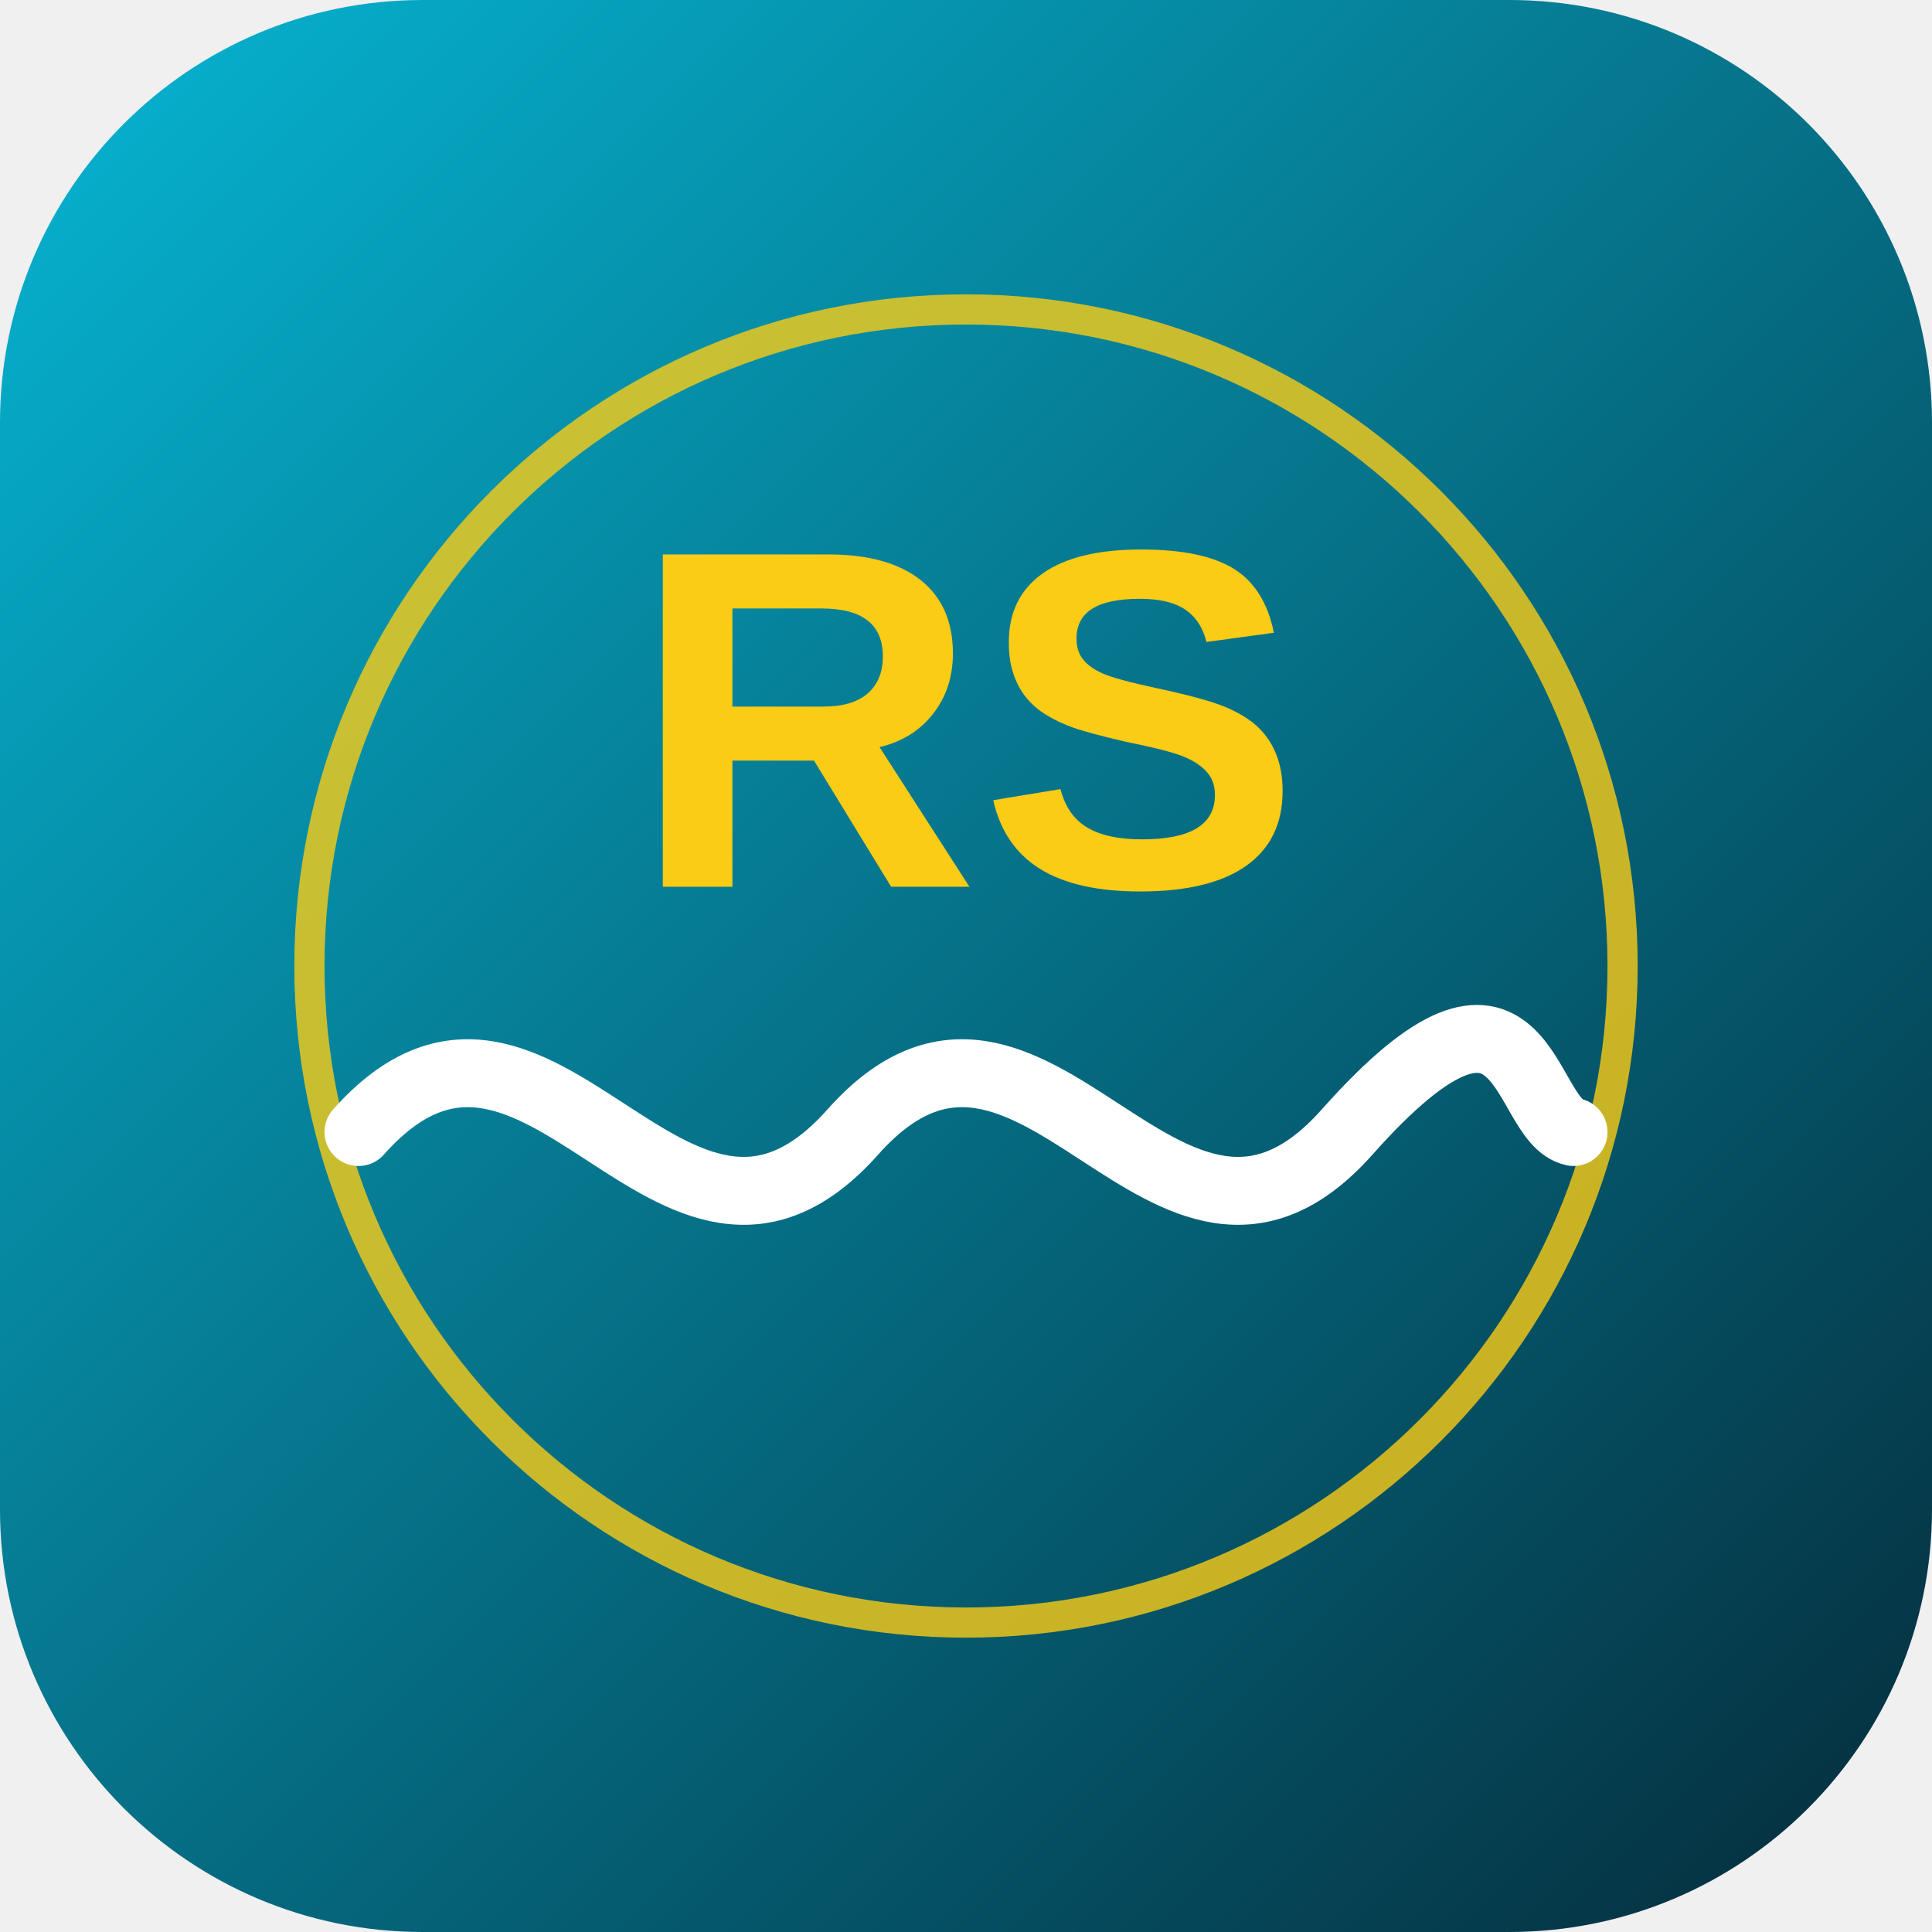
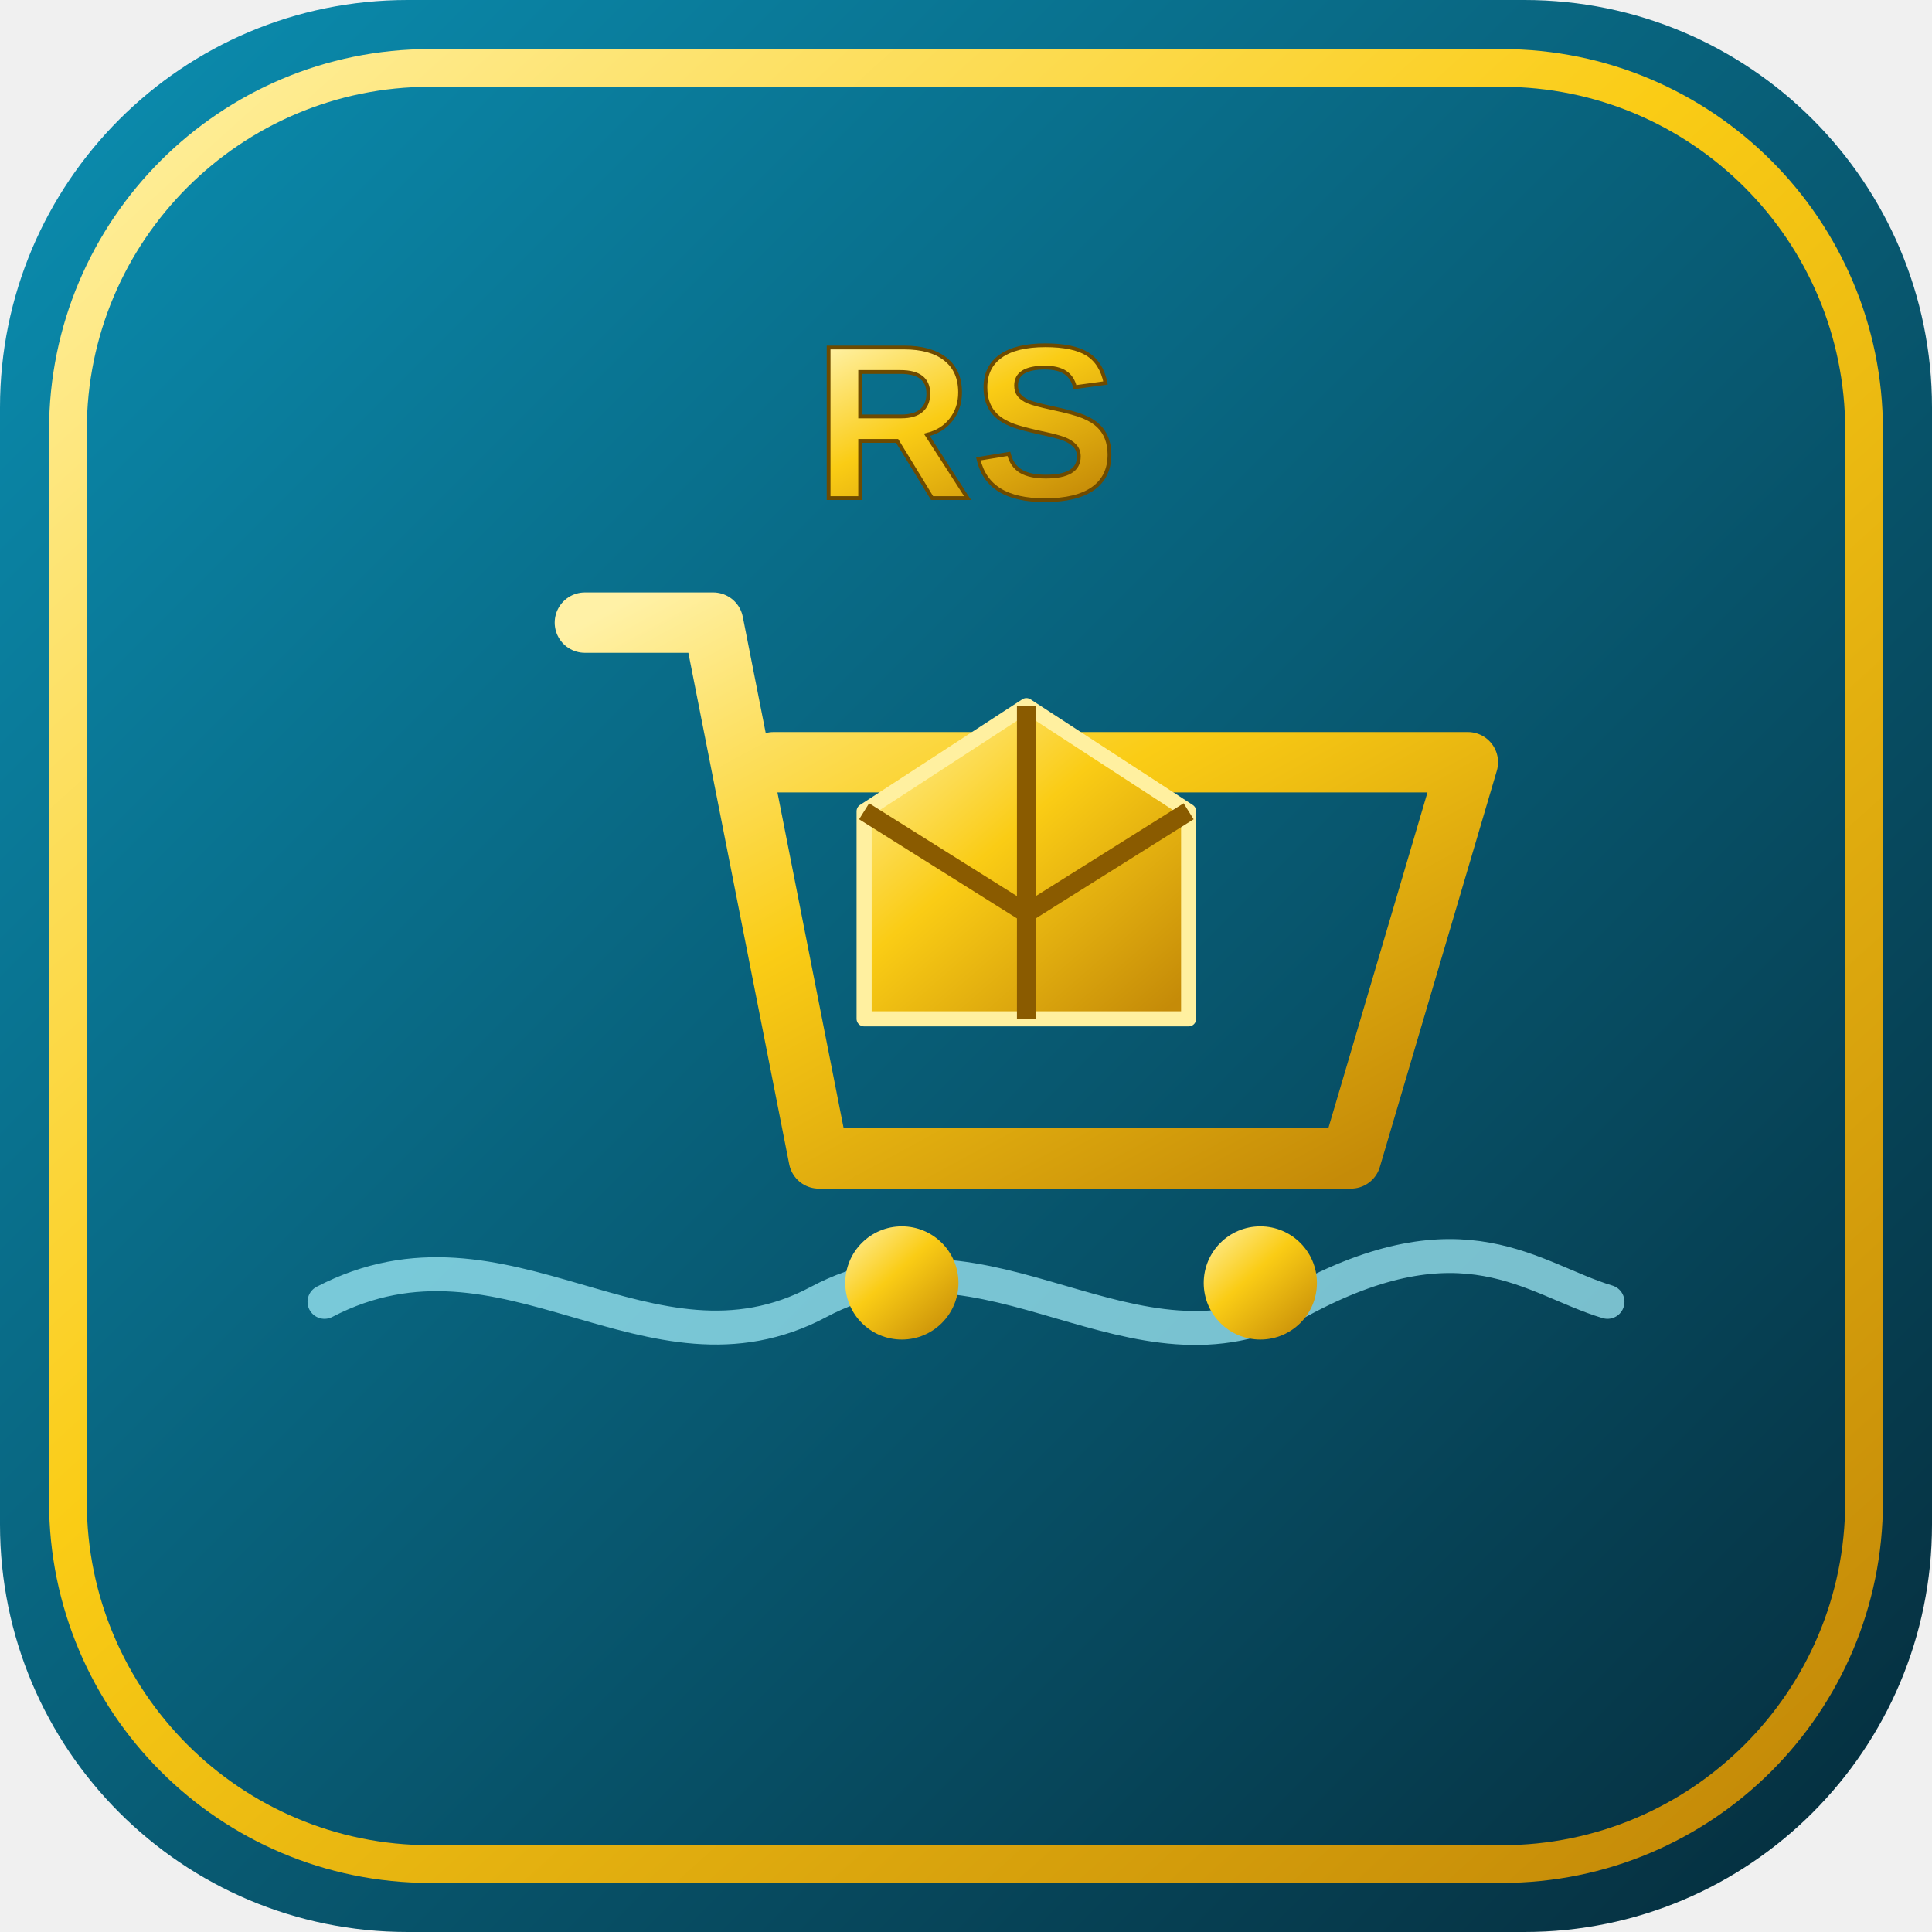
<svg xmlns="http://www.w3.org/2000/svg" width="512" height="512" viewBox="0 0 512 512">
  <defs>
-     <linearGradient id="g" x1="0" y1="0" x2="1" y2="1">
-       <stop stop-color="#06b6d4" />
+     <linearGradient id="bg" x1="0" y1="0" x2="1" y2="1">
+       <stop stop-color="#0b8fb2" />
      <stop offset="1" stop-color="#052b3a" />
    </linearGradient>
+     <linearGradient id="gold" x1="0" y1="0" x2="0.9" y2="1">
+       <stop stop-color="#fff1a6" />
+       <stop offset=".45" stop-color="#facc15" />
+       <stop offset="1" stop-color="#c58b08" />
+     </linearGradient>
  </defs>
-   <rect width="512" height="512" rx="112" fill="url(#g)" />
-   <circle cx="256" cy="256" r="174" fill="none" stroke="#facc15" stroke-width="8" opacity=".8" />
-   <path d="M95 300c48-54 83 54 131 0s83 54 131 0 46-3 60 0" fill="none" stroke="#fff" stroke-width="18" stroke-linecap="round" />
-   <text x="256" y="235" text-anchor="middle" font-family="Arial,sans-serif" font-size="128" font-weight="900" fill="#facc15">RS</text>
+   <rect width="512" height="512" rx="108" fill="url(#bg)" />
+   <rect x="18" y="18" width="476" height="476" rx="96" fill="none" stroke="url(#gold)" stroke-width="10" />
+   <path d="M86 345c48-25 86 24 131 0s83 24 127 0 62-6 82 0" fill="none" stroke="#a9f3ff" stroke-width="9" stroke-linecap="round" opacity=".7" />
+   <path d="M155 165h34l28 142h141l31-105H205" fill="none" stroke="url(#gold)" stroke-width="16" stroke-linecap="round" stroke-linejoin="round" />
+   <circle cx="239" cy="340" r="15" fill="url(#gold)" />
+   <circle cx="334" cy="340" r="15" fill="url(#gold)" />
+   <path d="M229 215l43-28 43 28v55h-86z" fill="url(#gold)" stroke="#fff0a0" stroke-width="4" stroke-linejoin="round" />
+   <path d="M272 187v83m-43-55 43 27 43-27" fill="none" stroke="#8a5b00" stroke-width="5" stroke-linejoin="round" />
+   <text x="256" y="132" text-anchor="middle" font-family="Arial,sans-serif" font-size="58" font-weight="900" fill="url(#gold)" stroke="#6d4a00" stroke-width="1">RS</text>
</svg>
